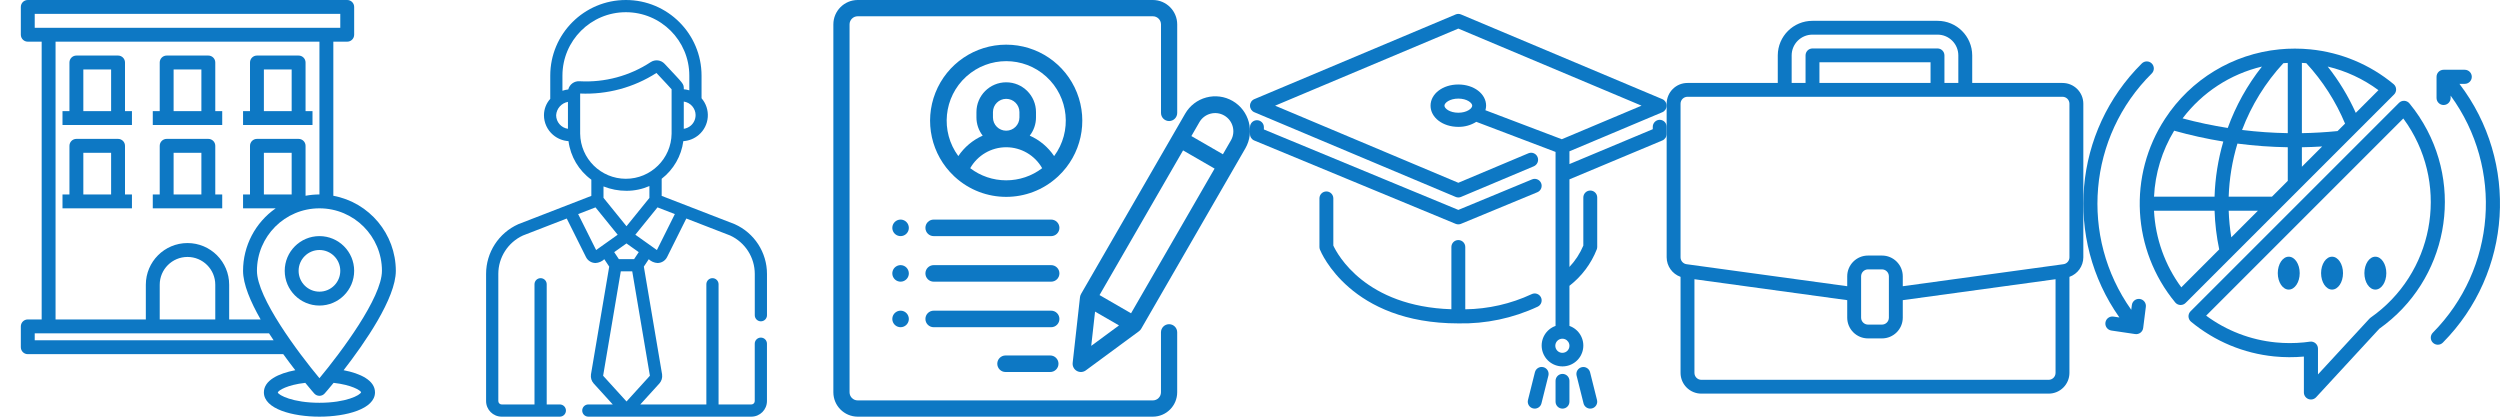
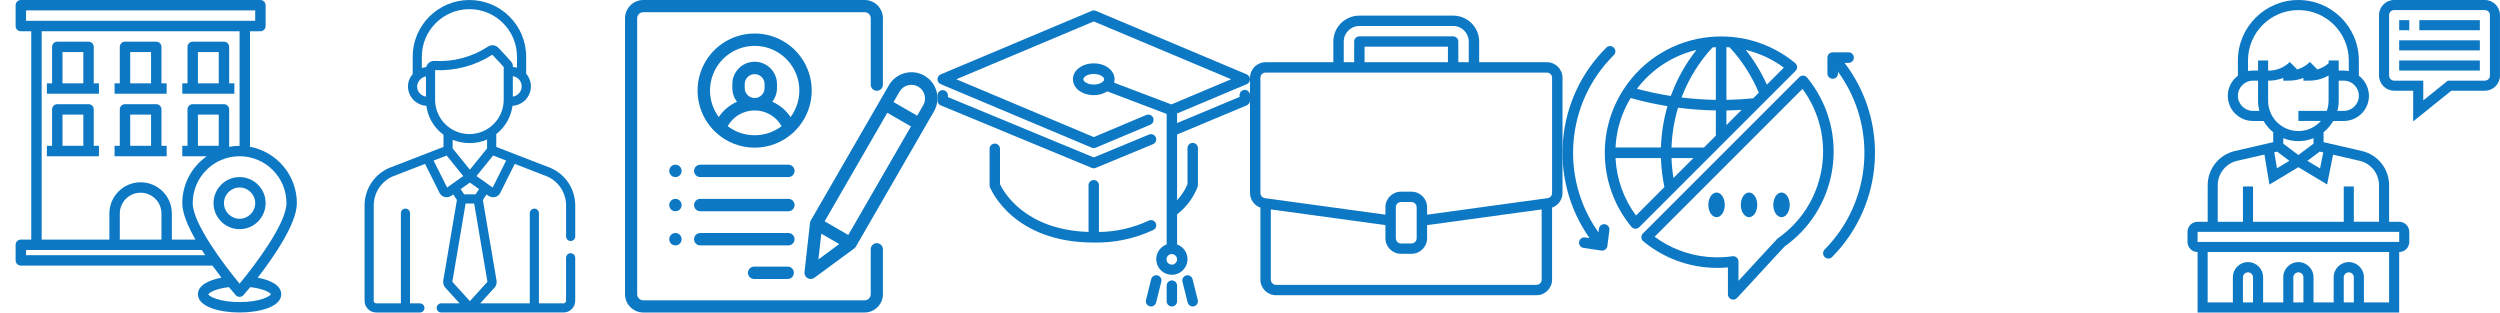
- <svg xmlns="http://www.w3.org/2000/svg" id="icons_spite_60_dark" width="360.001" height="60.002" viewBox="0 0 360.001 60.002">
+ <svg xmlns="http://www.w3.org/2000/svg" id="icons_spite_60_dark" width="480" height="60.002" viewBox="0 0 480 60.002">
  <g id="building" transform="translate(0 -12)">
    <rect id="Rectangle_1" data-name="Rectangle 1" width="60" height="60" transform="translate(0 12)" fill="#eee" opacity="0" />
    <g id="building-2" data-name="building" transform="translate(-2 10)">
      <path id="Path_683" data-name="Path 683" d="M43,41a5,5,0,1,0,5-5,5,5,0,0,0-5,5Zm8,0a3,3,0,1,1-3-3A3,3,0,0,1,51,41Z" fill="#0d78c4" />
      <path id="Path_684" data-name="Path 684" d="M51.48,55.31C54.52,51.39,59,44.94,59,41a11.021,11.021,0,0,0-9-10.81V8h2a1,1,0,0,0,1-1V3a1,1,0,0,0-1-1H6A1,1,0,0,0,5,3V7A1,1,0,0,0,6,8H8V48H6a1,1,0,0,0-1,1v3a1,1,0,0,0,1,1H42.79c.6.83,1.19,1.61,1.73,2.31C42.11,55.77,40,56.77,40,58.5c0,2.4,4.15,3.5,8,3.5s8-1.1,8-3.5C56,56.77,53.89,55.77,51.48,55.31ZM7,6V4H51V6ZM45,22H39a1,1,0,0,0-1,1v7H37v2h4.7A10.976,10.976,0,0,0,37,41c0,1.93,1.08,4.46,2.53,7H35V43a6,6,0,0,0-12,0v5H10V8H48V30a11.023,11.023,0,0,0-2,.19V23A1,1,0,0,0,45,22Zm-1,2v6H40V24ZM33,43v5H25V43a4,4,0,0,1,8,0ZM7,51V50H40.74c.22.34.44.67.66,1ZM39,41a9,9,0,0,1,18,0c0,3.87-5.93,11.77-9,15.46C44.93,52.77,39,44.87,39,41Zm9,19c-3.84,0-5.88-1.1-6-1.48.09-.31,1.37-1.1,3.96-1.39.71.87,1.2,1.43,1.29,1.53a1,1,0,0,0,1.5,0c.09-.1.58-.66,1.29-1.53,2.59.29,3.87,1.08,3.96,1.35C53.88,58.9,51.84,60,48,60Z" fill="#0d78c4" />
      <path id="Path_685" data-name="Path 685" d="M46,18V11a1,1,0,0,0-1-1H39a1,1,0,0,0-1,1v7H37v2H47V18Zm-2,0H40V12h4Z" fill="#0d78c4" />
      <path id="Path_686" data-name="Path 686" d="M33,18V11a1,1,0,0,0-1-1H26a1,1,0,0,0-1,1v7H24v2H34V18Zm-2,0H27V12h4Z" fill="#0d78c4" />
      <path id="Path_687" data-name="Path 687" d="M20,18V11a1,1,0,0,0-1-1H13a1,1,0,0,0-1,1v7H11v2H21V18Zm-2,0H14V12h4Z" fill="#0d78c4" />
      <path id="Path_688" data-name="Path 688" d="M20,30V23a1,1,0,0,0-1-1H13a1,1,0,0,0-1,1v7H11v2H21V30Zm-2,0H14V24h4Z" fill="#0d78c4" />
      <path id="Path_689" data-name="Path 689" d="M33,30V23a1,1,0,0,0-1-1H26a1,1,0,0,0-1,1v7H24v2H34V30Zm-2,0H27V24h4Z" fill="#0d78c4" />
    </g>
  </g>
  <g id="employee" transform="translate(60 -12)">
    <rect id="Rectangle_1-2" data-name="Rectangle 1" width="60" height="60" transform="translate(0 12)" fill="#eee" opacity="0" />
    <g id="employee-2" data-name="employee" transform="translate(-73.447 12)">
      <g id="Group_108" data-name="Group 108" transform="translate(83.447)">
        <path id="Path_690" data-name="Path 690" d="M123.01,48.614a.879.879,0,0,0-.879.879v8.263a.486.486,0,0,1-.485.485h-4.725V40.934a.879.879,0,0,0-1.758,0V58.242H105.65l2.759-3.035a1.576,1.576,0,0,0,.38-1.264c0-.009,0-.018,0-.027l-2.628-15.523.708-1.066a1.993,1.993,0,0,0,1.258.546,1.539,1.539,0,0,0,1.378-.852h0l2.771-5.555,6.314,2.445a6.09,6.09,0,0,1,3.545,5.536v5.945a.879.879,0,0,0,1.758,0V39.447a7.844,7.844,0,0,0-4.639-7.163l-.017-.007-10.508-4.069V25.743a8.235,8.235,0,0,0,3.117-5.417,3.8,3.8,0,0,0,2.235-.912,3.731,3.731,0,0,0,.389-5.265V10.893a10.893,10.893,0,1,0-21.786,0v3.341a3.529,3.529,0,0,0-.906,2.352,3.724,3.724,0,0,0,1.3,2.828,3.8,3.8,0,0,0,2.234.911A8.148,8.148,0,0,0,98.6,25.873v2.334L88.1,32.276l-.017.007a7.844,7.844,0,0,0-4.639,7.163v18.31A2.246,2.246,0,0,0,85.69,60h8.374a.879.879,0,1,0,0-1.758H92.173V40.934a.879.879,0,0,0-1.758,0V58.242H85.69a.486.486,0,0,1-.485-.485V39.447a6.09,6.09,0,0,1,3.544-5.535l6.309-2.446,2.772,5.555a1.539,1.539,0,0,0,1.378.852,1.992,1.992,0,0,0,1.258-.546l.708,1.066L98.546,53.916c0,.009,0,.018,0,.026a1.576,1.576,0,0,0,.38,1.264l2.759,3.035H98.166a.879.879,0,1,0,0,1.758h23.48a2.246,2.246,0,0,0,2.243-2.243V49.493A.879.879,0,0,0,123.01,48.614ZM110.626,30.828l-2.584,5.179L104.935,33.8l3.192-3.939Zm-5.2,5.48-.67,1.009h-2.192l-.67-1.009,1.766-1.254Zm-5.074-7.818V26.846a8.918,8.918,0,0,0,3.323.63,8.251,8.251,0,0,0,3.287-.685V28.5l-3.3,4.076Zm13.258-11.9a1.969,1.969,0,0,1-.684,1.494,2.047,2.047,0,0,1-1.015.467V14.625A1.988,1.988,0,0,1,113.615,16.587ZM95.231,18.548a1.986,1.986,0,0,1-1.7-1.962,2.087,2.087,0,0,1,1.7-1.917Zm.047-5.67a4.345,4.345,0,0,0-.84.189V10.893a9.135,9.135,0,1,1,18.27,0v2.114a3.907,3.907,0,0,0-.792-.153c0-.848.007-.684-2.767-3.667a1.564,1.564,0,0,0-2-.243A16.945,16.945,0,0,1,96.908,11.7,1.563,1.563,0,0,0,95.279,12.878Zm1.711,6.362V13.468a18.782,18.782,0,0,0,10.985-2.963c1.272,1.366,1.961,2.083,2.184,2.355v6.38a6.585,6.585,0,0,1-13.169,0Zm2.3,16.767L96.7,30.828l2.5-.966,3.192,3.94Zm1.008,18.1,2.544-15.031h1.649l2.544,15.031-3.368,3.706Z" transform="translate(-83.447)" fill="#0d78c4" />
      </g>
    </g>
  </g>
  <g id="resume" transform="translate(120 -12)">
    <rect id="Rectangle_1-3" data-name="Rectangle 1" width="60" height="60" transform="translate(0 12)" fill="#eee" opacity="0" />
    <g id="resume-2" data-name="resume" transform="translate(-0.007 12)">
      <g id="Group_143" data-name="Group 143" transform="translate(0.007)">
        <g id="Group_142" data-name="Group 142" transform="translate(0)">
          <path id="Path_737" data-name="Path 737" d="M48.358,17.432a1.17,1.17,0,0,0,1.168-1.172V3.516A3.514,3.514,0,0,0,46.023,0H3.511a3.514,3.514,0,0,0-3.5,3.516v52.97A3.514,3.514,0,0,0,3.511,60H46.023a3.514,3.514,0,0,0,3.5-3.516V47.852a1.168,1.168,0,1,0-2.336,0v8.634a1.171,1.171,0,0,1-1.168,1.172H3.511a1.171,1.171,0,0,1-1.168-1.172V3.516A1.171,1.171,0,0,1,3.511,2.344H46.023a1.171,1.171,0,0,1,1.168,1.172V16.26A1.17,1.17,0,0,0,48.358,17.432Z" transform="translate(-0.007 0)" fill="#0d78c4" />
        </g>
      </g>
      <g id="Group_145" data-name="Group 145" transform="translate(13.94 6.432)">
        <g id="Group_144" data-name="Group 144">
          <path id="Path_738" data-name="Path 738" d="M130.966,54a10.953,10.953,0,0,0-7.518,18.924,1.179,1.179,0,0,0,.128.119,10.938,10.938,0,0,0,14.781,0,1.191,1.191,0,0,0,.128-.119A10.953,10.953,0,0,0,130.966,54Zm0,19.535a8.531,8.531,0,0,1-5.181-1.747,5.956,5.956,0,0,1,10.361,0A8.531,8.531,0,0,1,130.966,73.535Zm-1.906-9.053v-.774a1.906,1.906,0,1,1,3.812,0v.774a1.906,1.906,0,1,1-3.812,0Zm8.808,5.561a8.264,8.264,0,0,0-3.51-2.942,4.266,4.266,0,0,0,.9-2.619v-.774a4.288,4.288,0,0,0-8.576,0v.774a4.266,4.266,0,0,0,.9,2.619,8.264,8.264,0,0,0-3.51,2.942,8.576,8.576,0,1,1,13.8,0Z" transform="translate(-120.007 -54)" fill="#0d78c4" />
        </g>
      </g>
      <g id="Group_147" data-name="Group 147" transform="translate(23.614 51.187)">
        <g id="Group_146" data-name="Group 146">
          <path id="Path_739" data-name="Path 739" d="M209.63,438H203.2a1.191,1.191,0,0,0,0,2.382h6.432a1.191,1.191,0,1,0,0-2.382Z" transform="translate(-202.007 -438)" fill="#0d78c4" />
        </g>
      </g>
      <g id="Group_149" data-name="Group 149" transform="translate(13.265 44.737)">
        <g id="Group_148" data-name="Group 148">
          <path id="Path_740" data-name="Path 740" d="M132.113,382H115.2a1.191,1.191,0,0,0,0,2.382h16.915a1.191,1.191,0,1,0,0-2.382Z" transform="translate(-114.007 -382)" fill="#0d78c4" />
        </g>
      </g>
      <g id="Group_151" data-name="Group 151" transform="translate(13.265 38.179)">
        <g id="Group_150" data-name="Group 150">
          <path id="Path_741" data-name="Path 741" d="M132.113,326H115.2a1.191,1.191,0,0,0,0,2.382h16.915a1.191,1.191,0,1,0,0-2.382Z" transform="translate(-114.007 -326)" fill="#0d78c4" />
        </g>
      </g>
      <g id="Group_153" data-name="Group 153" transform="translate(8.498 31.62)">
        <g id="Group_152" data-name="Group 152">
          <path id="Path_742" data-name="Path 742" d="M73.321,270.349a1.19,1.19,0,1,0,.349.842A1.2,1.2,0,0,0,73.321,270.349Z" transform="translate(-71.287 -270)" fill="#0d78c4" />
        </g>
      </g>
      <g id="Group_155" data-name="Group 155" transform="translate(8.498 38.179)">
        <g id="Group_154" data-name="Group 154">
          <path id="Path_743" data-name="Path 743" d="M73.321,326.349a1.19,1.19,0,1,0,.349.842A1.2,1.2,0,0,0,73.321,326.349Z" transform="translate(-71.287 -326)" fill="#0d78c4" />
        </g>
      </g>
      <g id="Group_157" data-name="Group 157" transform="translate(8.498 44.737)">
        <g id="Group_156" data-name="Group 156">
          <path id="Path_744" data-name="Path 744" d="M73.321,382.349a1.19,1.19,0,1,0,.349.842A1.2,1.2,0,0,0,73.321,382.349Z" transform="translate(-71.287 -382)" fill="#0d78c4" />
        </g>
      </g>
      <g id="Group_159" data-name="Group 159" transform="translate(13.265 31.62)">
        <g id="Group_158" data-name="Group 158">
          <path id="Path_745" data-name="Path 745" d="M132.113,270H115.2a1.191,1.191,0,0,0,0,2.382h16.915a1.191,1.191,0,1,0,0-2.382Z" transform="translate(-114.007 -270)" fill="#0d78c4" />
        </g>
      </g>
      <g id="Group_161" data-name="Group 161" transform="translate(34.468 13.865)">
        <g id="Group_160" data-name="Group 160">
          <path id="Path_746" data-name="Path 746" d="M320.628,125.348a5,5,0,0,0-6.834,1.831L298.8,153.142a1.193,1.193,0,0,0-.152.463l-1.055,9.451a1.191,1.191,0,0,0,1.89,1.091l7.657-5.639a1.19,1.19,0,0,0,.325-.364l14.99-25.963A5.009,5.009,0,0,0,320.628,125.348Zm-20.362,35.267.551-4.935,3.447,1.99ZM306,155.922l-4.539-2.621,12.029-20.835,4.539,2.621ZM320.4,130.991l-1.174,2.034-4.539-2.621,1.174-2.034a2.621,2.621,0,0,1,4.539,2.621Z" transform="translate(-297.589 -124.675)" fill="#0d78c4" />
        </g>
      </g>
    </g>
  </g>
  <g id="mortarboard" transform="translate(180 -12)">
    <rect id="Rectangle_1-4" data-name="Rectangle 1" width="60" height="60" transform="translate(0 12)" fill="#eee" opacity="0" />
    <g id="mortarboard-2" data-name="mortarboard" transform="translate(0 -3.068)">
      <g id="Group_107" data-name="Group 107" transform="translate(0 17.068)">
        <g id="Group_106" data-name="Group 106">
          <path id="Path_652" data-name="Path 652" d="M343.573,443.756a1,1,0,0,0-1.212.727l-1,4a1,1,0,0,0,.728,1.213.971.971,0,0,0,.243.03,1,1,0,0,0,.969-.757l1-4A1,1,0,0,0,343.573,443.756Z" transform="translate(-301.331 -392.884)" fill="#0d78c4" />
          <path id="Path_653" data-name="Path 653" d="M30,160.066a.991.991,0,0,0,.382-.076l11-4.552a1,1,0,0,0-.766-1.848L30,157.984,2,146.4v-.332a1,1,0,0,0-2,0v1a1,1,0,0,0,.618.924l29,12A.989.989,0,0,0,30,160.066Z" transform="translate(0 -129.758)" fill="#0d78c4" />
          <path id="Path_654" data-name="Path 654" d="M117.231,245.645a1,1,0,0,0-1.339-.454,23.307,23.307,0,0,1-9.557,2.18V238.4a1,1,0,0,0-2,0v8.962c-12.417-.4-16.424-7.918-17-9.17V231.4a1,1,0,1,0-2,0v7a1.011,1.011,0,0,0,.071.372c.174.433,4.43,10.628,19.929,10.628a25.7,25.7,0,0,0,11.443-2.416A1,1,0,0,0,117.231,245.645Z" transform="translate(-75.335 -204.831)" fill="#0d78c4" />
          <path id="Path_655" data-name="Path 655" d="M376.467,452.266a1,1,0,0,0-1,1v3a1,1,0,1,0,2,0v-3A1,1,0,0,0,376.467,452.266Z" transform="translate(-331.467 -400.424)" fill="#0d78c4" />
          <path id="Path_656" data-name="Path 656" d="M59,32.32a1.008,1.008,0,0,0-1,1.017v.336L46,38.695V36.857l13.382-5.631a1.024,1.024,0,0,0,0-1.879l-29-12.2a.985.985,0,0,0-.764,0l-29,12.2a1.023,1.023,0,0,0,0,1.879l29,12.2a.982.982,0,0,0,.764,0l10.486-4.412a1.022,1.022,0,0,0,.542-1.328,1,1,0,0,0-1.306-.55L30,41.388,3.615,30.286,30,19.184l26.385,11.1L44.9,35.117l-11-4.175A2.466,2.466,0,0,0,34,30.286c0-1.71-1.757-3.051-4-3.051s-4,1.34-4,3.051,1.757,3.051,4,3.051a4.774,4.774,0,0,0,2.588-.725L44,36.945V40.2h0V62a3,3,0,1,0,2,0V56.224a12.353,12.353,0,0,0,3.945-5.268A1.044,1.044,0,0,0,50,50.624V43.506a1,1,0,1,0-2,0v6.93a10.425,10.425,0,0,1-2,3.072V40.894l13.381-5.6A1.017,1.017,0,0,0,60,34.354V33.337A1.008,1.008,0,0,0,59,32.32ZM30,31.3c-1.221,0-2-.6-2-1.017s.779-1.017,2-1.017,2,.6,2,1.017S31.221,31.3,30,31.3ZM45,65.876a1.017,1.017,0,1,1,1-1.017A1.009,1.009,0,0,1,45,65.876Z" transform="translate(0 -17.068)" fill="#0d78c4" />
          <path id="Path_657" data-name="Path 657" d="M403.036,444.486a1,1,0,0,0-1.94.486l1,4a1,1,0,0,0,.969.757.966.966,0,0,0,.243-.03,1,1,0,0,0,.728-1.213Z" transform="translate(-354.066 -392.887)" fill="#0d78c4" />
        </g>
      </g>
    </g>
  </g>
  <g id="suitcase" transform="translate(240 -12)">
    <rect id="Rectangle_1-5" data-name="Rectangle 1" width="60" height="60" transform="translate(0 12)" fill="#eee" opacity="0" />
    <path id="suitcase-2" data-name="suitcase" d="M57,8.947H44V4.971A4.991,4.991,0,0,0,39,0H21a4.991,4.991,0,0,0-5,4.971V8.947H3A2.991,2.991,0,0,0,0,11.93v22.13a3,3,0,0,0,2,2.807V50.7a2.991,2.991,0,0,0,3,2.982H55A2.991,2.991,0,0,0,58,50.7V36.867a3,3,0,0,0,2-2.808V11.93a2.991,2.991,0,0,0-3-2.982ZM18,4.971a2.991,2.991,0,0,1,3-2.982H39a2.991,2.991,0,0,1,3,2.982V8.947H40V4.971a1,1,0,0,0-1-.994H21a1,1,0,0,0-1,.994V8.947H18ZM38,8.947H22V5.965H38ZM56,50.7a1,1,0,0,1-1,.994H5A1,1,0,0,1,4,50.7V37.208l22,3.016v2.524a2.991,2.991,0,0,0,3,2.982h2a2.991,2.991,0,0,0,3-2.982V40.224l22-3.016ZM32,42.749a1,1,0,0,1-1,.994H29a1,1,0,0,1-1-.994V36.784a1,1,0,0,1,1-.994h2a1,1,0,0,1,1,.994Zm26-8.689a1,1,0,0,1-.86.985l-.277.038L34,38.217V36.784A2.991,2.991,0,0,0,31,33.8H29a2.991,2.991,0,0,0-3,2.982v1.433L2.861,35.045A1,1,0,0,1,2,34.059V11.93a1,1,0,0,1,1-.994H57a1,1,0,0,1,1,.994Zm0,0" transform="translate(0 15)" fill="#0d78c4" />
  </g>
  <g id="language" transform="translate(300 -12)">
    <rect id="Rectangle_1-6" data-name="Rectangle 1" width="60" height="60" transform="translate(0 12)" fill="#eee" opacity="0" />
    <g id="outline" transform="translate(-15.997 -37)">
      <path id="Path_658" data-name="Path 658" d="M116.919,61.844a1.015,1.015,0,0,0-.367-.735,22.194,22.194,0,0,0-11.988-5c-.73-.073-1.472-.109-2.214-.11h-.032c-.742,0-1.484.037-2.213.11a22.237,22.237,0,0,0-16.437,9.957l-.008.011h0a22.34,22.34,0,0,0,1.449,26.474,1.015,1.015,0,0,0,.734.368h.048a1.015,1.015,0,0,0,.718-.3L116.623,62.61A1.015,1.015,0,0,0,116.919,61.844ZM99.042,77.32H92.809a29.872,29.872,0,0,1,1.259-7.643,64.454,64.454,0,0,0,7.251.527v4.839Zm-16.984,0a20.188,20.188,0,0,1,2.9-9.5,64.115,64.115,0,0,0,7.076,1.562,31.907,31.907,0,0,0-1.259,7.937ZM100.685,58.1c.211-.017.422-.032.634-.042V68.174a62.458,62.458,0,0,1-6.583-.458,29.594,29.594,0,0,1,5.949-9.618ZM97.012,79.35l-3.826,3.826a30.1,30.1,0,0,1-.375-3.826Zm6.338-9.146q1.459-.023,2.921-.113l-2.921,2.921Zm5.137-2.329c-1.7.17-3.421.27-5.137.3V58.056c.212.01.424.025.635.042a29.708,29.708,0,0,1,5.583,8.7ZM97.6,58.585a31.522,31.522,0,0,0-4.925,8.842,62.177,62.177,0,0,1-6.505-1.379A20.191,20.191,0,0,1,97.6,58.585ZM85.985,90.377A20.345,20.345,0,0,1,82.056,79.35h8.722a32.066,32.066,0,0,0,.668,5.566ZM111.111,65.25a31.641,31.641,0,0,0-4.044-6.666,20.152,20.152,0,0,1,7.31,3.4Z" transform="translate(-55.881 0)" fill="#0d78c4" />
      <path id="Path_659" data-name="Path 659" d="M174.318,119.392a22.4,22.4,0,0,0-1.449-1.962,1.015,1.015,0,0,0-1.5-.071l-30.014,30.014a1.015,1.015,0,0,0,.071,1.5,22.2,22.2,0,0,0,11.988,5,22.744,22.744,0,0,0,4.261.019v5.167a1.015,1.015,0,0,0,1.761.689l9.1-9.864a22.34,22.34,0,0,0,5.778-30.491Zm-7.034,28.892a1.019,1.019,0,0,0-.163.143l-7.417,8.035v-3.712a1.015,1.015,0,0,0-1.159-1.005c-.307.044-.593.079-.873.107a20.631,20.631,0,0,1-4.058,0A20.158,20.158,0,0,1,143.6,148l28.391-28.392q.328.444.629.9A20.31,20.31,0,0,1,167.284,148.284Z" transform="translate(-109.917 -53.546)" fill="#0d78c4" />
      <ellipse id="Ellipse_14" data-name="Ellipse 14" cx="1.579" cy="2.368" rx="1.579" ry="2.368" transform="translate(43.998 85.965)" fill="#0d78c4" />
      <ellipse id="Ellipse_15" data-name="Ellipse 15" cx="1.579" cy="2.368" rx="1.579" ry="2.368" transform="translate(50.234 85.965)" fill="#0d78c4" />
      <ellipse id="Ellipse_16" data-name="Ellipse 16" cx="1.579" cy="2.368" rx="1.579" ry="2.368" transform="translate(56.47 85.965)" fill="#0d78c4" />
      <path id="Path_660" data-name="Path 660" d="M24.118,104.737a1.015,1.015,0,0,0-1.133.881l-.086.685a26.4,26.4,0,0,1,2.95-34.034,1.015,1.015,0,1,0-1.429-1.443,28.427,28.427,0,0,0-3.228,36.578l-.858-.127a1.015,1.015,0,1,0-.3,2.009l3.426.508a1.015,1.015,0,0,0,1.156-.878L25,105.871a1.015,1.015,0,0,0-.881-1.133Z" transform="translate(0 -12.689)" fill="#0d78c4" />
      <path id="Path_661" data-name="Path 661" d="M420.89,82.03a1.015,1.015,0,1,0,0-2.03h-3.046a1.015,1.015,0,0,0-1.015,1.015v3.046a1.015,1.015,0,1,0,2.03,0v-.335a26.4,26.4,0,0,1-2.566,34.138,1.015,1.015,0,0,0,1.443,1.429,28.426,28.426,0,0,0,2.39-37.262Z" transform="translate(-349.969 -20.954)" fill="#0d78c4" />
    </g>
  </g>
+   <g id="skill" transform="translate(360 -12)">
+     <rect id="Rectangle_1-7" data-name="Rectangle 1" width="60" height="60" transform="translate(0 12)" fill="#eee" opacity="0" />
+   </g>
+   <g id="seminar" transform="translate(420 -12)">
+     <rect id="Rectangle_1-8" data-name="Rectangle 1" width="60" height="60" transform="translate(0 12)" fill="#eee" opacity="0" />
+     <g id="seminar-2" data-name="seminar" transform="translate(0 12)">
+       <path id="Path_662" data-name="Path 662" d="M40.645,42.581H38.71V35.587a6.743,6.743,0,0,0-5.251-6.6l-7.33-1.692V25.389a7.792,7.792,0,0,0,1.856-2.163H30a4.822,4.822,0,0,0,2.9-8.685V11.613a11.613,11.613,0,0,0-23.226,0v2.928a4.822,4.822,0,0,0,2.9,8.685H14.6a7.777,7.777,0,0,0,1.856,2.163v1.906l-7.33,1.692a6.743,6.743,0,0,0-5.251,6.6v6.994H1.935A1.937,1.937,0,0,0,0,44.516v1.935a1.937,1.937,0,0,0,1.935,1.935V60h38.71V48.387a1.937,1.937,0,0,0,1.935-1.935V44.516A1.937,1.937,0,0,0,40.645,42.581ZM17.2,29.109l2.359,1.769-2.385,1.431-.513-3.077Zm8.181,0,.682.158-.614,3.068-2.427-1.456ZM30,21.29H28.778a7.7,7.7,0,0,0,.255-1.935V15.484H30a2.9,2.9,0,1,1,0,5.806ZM11.613,11.613a9.677,9.677,0,0,1,19.355,0v2.033a4.843,4.843,0,0,0-.968-.1h-.968V11.613H27.1v.54a5.673,5.673,0,0,1-2.336,1.217c.038-.037.079-.069.117-.105L23.509,11.9a5.662,5.662,0,0,1-2.62,1.474c.038-.037.079-.069.117-.105L19.638,11.9a5.679,5.679,0,0,1-3.988,1.652h-.166V11.613H13.548v1.935h-.968a4.843,4.843,0,0,0-.968.1Zm.968,9.677a2.9,2.9,0,0,1,0-5.806h.968v3.871A7.7,7.7,0,0,0,13.8,21.29Zm2.9-1.935V15.484h.166a7.563,7.563,0,0,0,2.737-.524v.524h1.134a7.563,7.563,0,0,0,2.737-.524v.524h1.134a7.616,7.616,0,0,0,3.7-.979v4.85a5.778,5.778,0,0,1-.339,1.935H21.29v1.935h4.316a5.8,5.8,0,0,1-10.123-3.871ZM21.29,27.1a7.689,7.689,0,0,0,2.9-.57v1.054l-2.9,2.177-2.9-2.177V26.527A7.689,7.689,0,0,0,21.29,27.1ZM5.806,35.587a4.816,4.816,0,0,1,3.75-4.715l5.214-1.2.96,5.763L21.29,32.1l5.518,3.311L27.949,29.7l5.075,1.171a4.816,4.816,0,0,1,3.75,4.714v6.994H31.936V35.806H30v6.774H12.581V35.806H10.645v6.774H5.806Zm6.774,22.478H10.645V53.226a.968.968,0,0,1,1.935,0Zm9.677,0H20.323V53.226a.968.968,0,0,1,1.935,0Zm9.677,0H30V53.226a.968.968,0,0,1,1.935,0Zm6.774,0H33.871V53.226a2.9,2.9,0,0,0-5.806,0v4.839H24.194V53.226a2.9,2.9,0,0,0-5.806,0v4.839H14.516V53.226a2.9,2.9,0,0,0-5.806,0v4.839H3.871V48.387H38.71ZM1.936,46.452V44.516h38.71l0,1.935Zm0,0" fill="#0d78c4" />
+       <path id="Path_663" data-name="Path 663" d="M324.323,0H306.9A2.907,2.907,0,0,0,304,2.9V14.516a2.907,2.907,0,0,0,2.9,2.9h3.655v5.89l7.331-5.89h6.433a2.907,2.907,0,0,0,2.9-2.9V2.9A2.907,2.907,0,0,0,324.323,0Zm.968,14.516a.968.968,0,0,1-.968.968h-7.115l-4.714,3.788V15.484H306.9a.968.968,0,0,1-.968-.968V2.9a.968.968,0,0,1,.968-.968h17.419a.968.968,0,0,1,.968.968Zm0,0" transform="translate(-267.226 0)" fill="#0d78c4" />
+       <path id="Path_664" data-name="Path 664" d="M336,32h1.935v1.935H336Zm0,0" transform="translate(-295.355 -28.129)" fill="#0d78c4" />
+       <path id="Path_665" data-name="Path 665" d="M368,32h11.613v1.935H368Zm0,0" transform="translate(-323.484 -28.129)" fill="#0d78c4" />
+       <path id="Path_666" data-name="Path 666" d="M336,64h15.484v1.935H336Zm0,0" transform="translate(-295.355 -56.258)" fill="#0d78c4" />
+       <path id="Path_667" data-name="Path 667" d="M336,96h15.484v1.935H336Zm0,0" transform="translate(-295.355 -84.387)" fill="#0d78c4" />
+     </g>
+   </g>
</svg>
